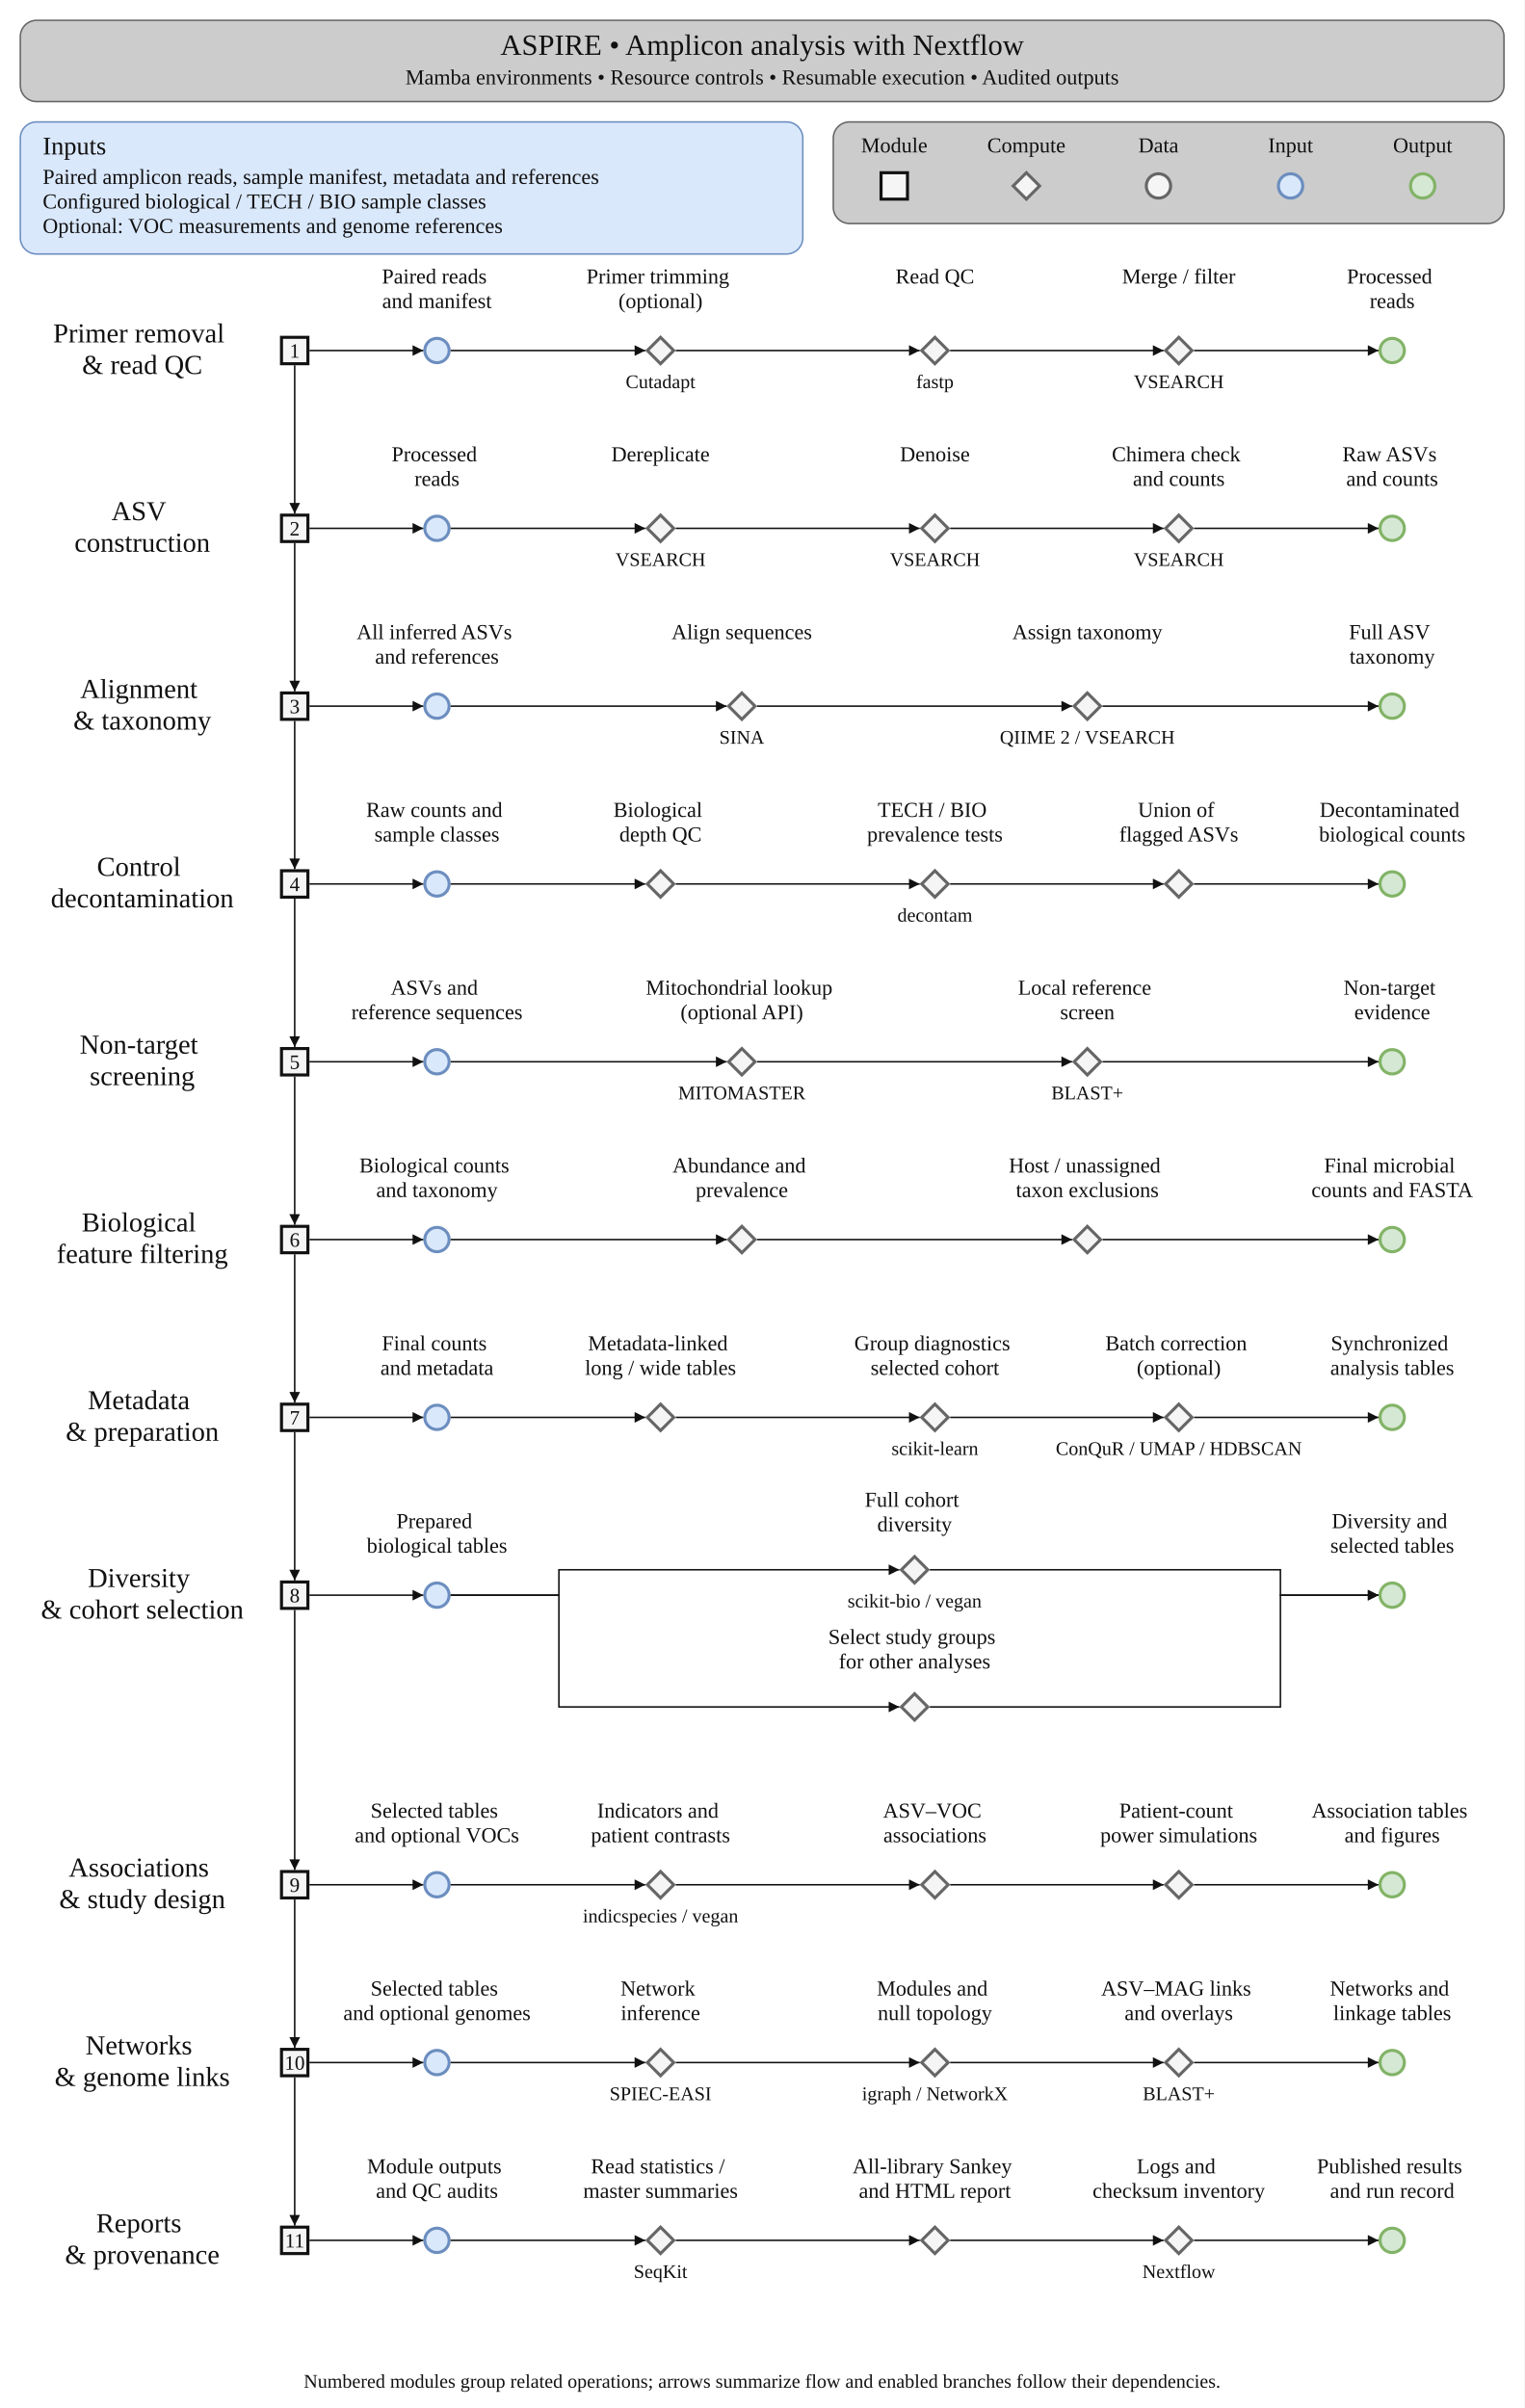
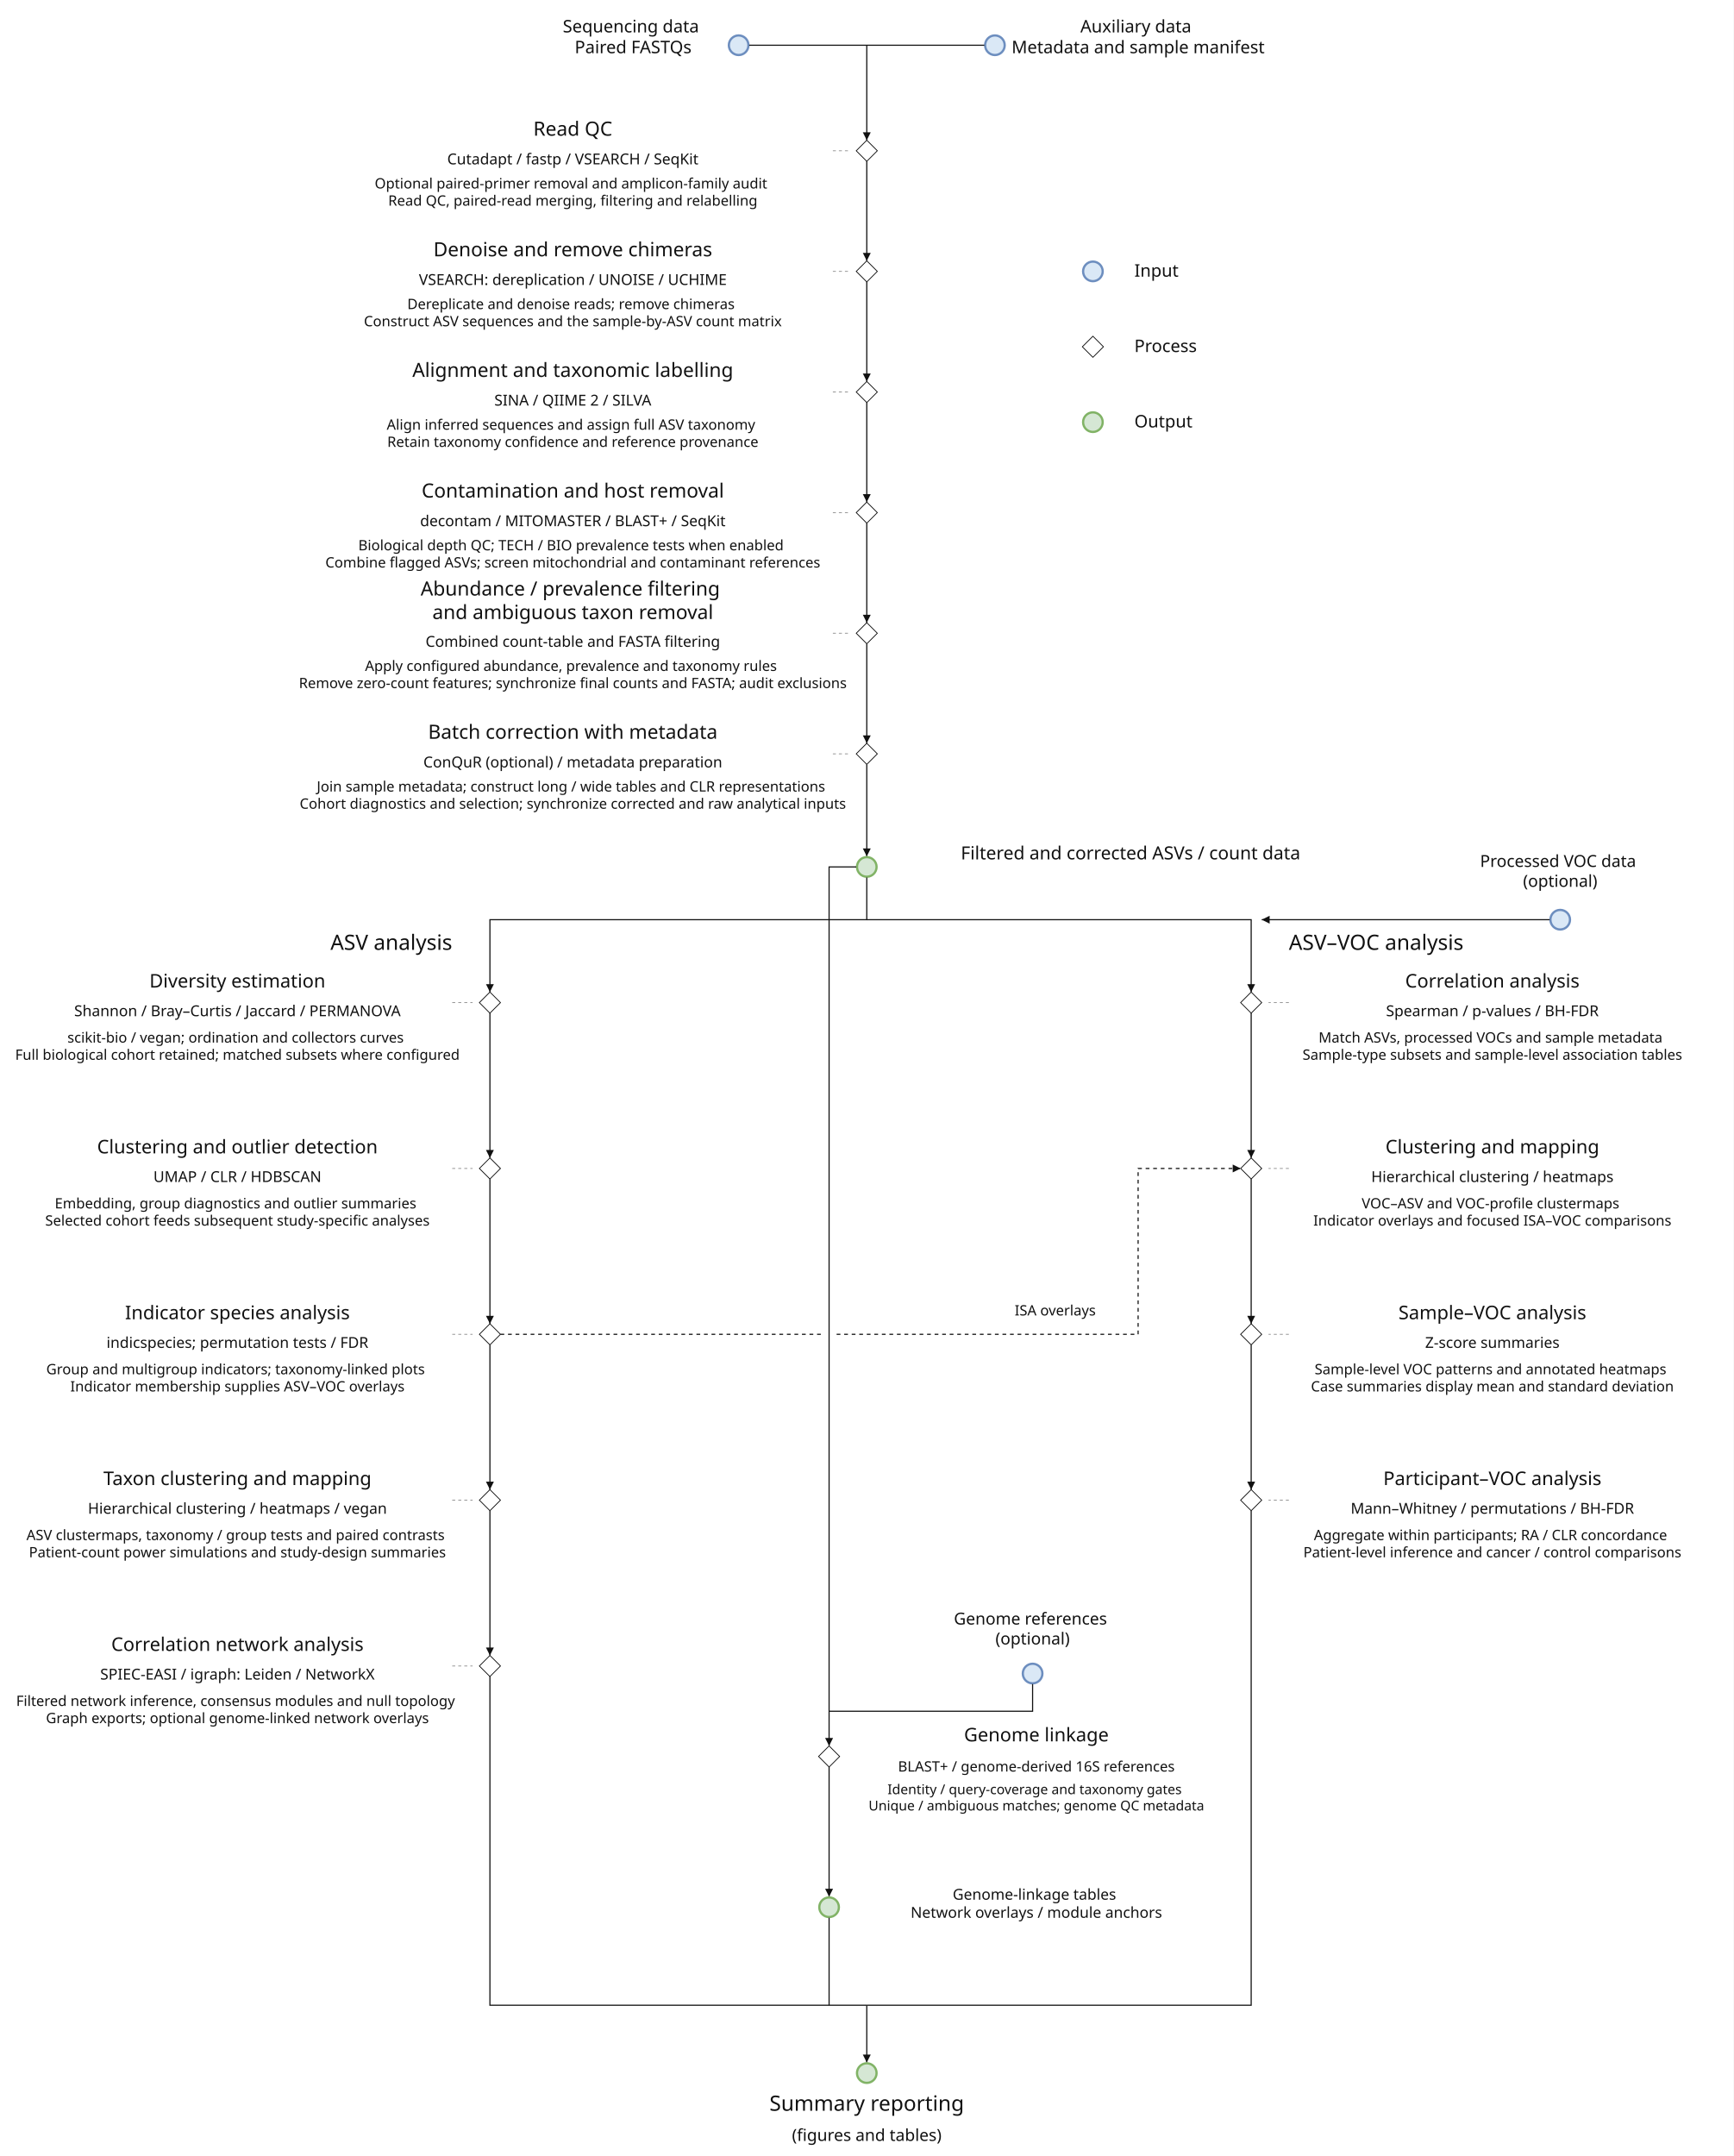
- <svg xmlns="http://www.w3.org/2000/svg" width="1500" height="2370" viewBox="0 0 1500 2370" role="img" aria-labelledby="title desc" data-workflow-style="mp-nodal-v1">
-   <rect width="1500" height="2370" fill="#FFFFFF" />
-   <style>text{font-family:"Times New Roman",Times,serif;fill:#111111}.wire{fill:none;stroke:#111111;stroke-width:1.5;marker-end:url(#arrow)}</style>
+ <svg xmlns="http://www.w3.org/2000/svg" width="2300" height="2860" viewBox="0 100 2300 2860" role="img" aria-labelledby="title desc" data-workflow-style="aspire-approved-branched">
+   <rect x="0" y="100" width="2300" height="2860" fill="#FFFFFF" />
+   <style>text{font-family:"Trebuchet MS",sans-serif;fill:#111111}.wire{fill:none;stroke:#111111;stroke-width:1.5;marker-end:url(#arrow)}.guide{fill:none;stroke:#888;stroke-width:1;stroke-dasharray:4 4}</style>
  <defs>
    <marker id="arrow" viewBox="0 0 10 10" refX="10" refY="5" markerWidth="7" markerHeight="7" orient="auto">
      <path d="M0 0 L10 5 L0 10z" fill="#111111" />
    </marker>
  </defs>
-   <rect x="20" y="20" width="1460" height="80" rx="16" fill="#CCCCCC" stroke="#666666" stroke-width="1.5" />
-   <text x="750" y="54" font-size="29" text-anchor="middle">
-     <tspan x="750" dy="0">ASPIRE • Amplicon analysis with Nextflow</tspan>
-   </text>
-   <text x="750" y="83" font-size="21" text-anchor="middle">
-     <tspan x="750" dy="0">Mamba environments • Resource controls • Resumable execution • Audited outputs</tspan>
-   </text>
-   <rect x="20" y="120" width="770" height="130" rx="16" fill="#DAE8FC" stroke="#6C8EBF" stroke-width="1.5" />
-   <text x="42" y="152" font-size="25" text-anchor="start">
-     <tspan x="42" dy="0">Inputs</tspan>
-   </text>
-   <text x="42" y="181" font-size="21" text-anchor="start">
-     <tspan x="42" dy="0">Paired amplicon reads, sample manifest, metadata and references</tspan>
-     <tspan x="42" dy="24.15">Configured biological / TECH / BIO sample classes</tspan>
-     <tspan x="42" dy="24.15">Optional: VOC measurements and genome references</tspan>
-   </text>
-   <rect x="820" y="120" width="660" height="100" rx="16" fill="#CCCCCC" stroke="#666666" stroke-width="1.5" />
-   <text x="880" y="150" font-size="21" text-anchor="middle">
-     <tspan x="880" dy="0">Module</tspan>
-   </text>
-   <rect x="867" y="170" width="26" height="26" fill="#F5F5F5" stroke="#111111" stroke-width="3" data-node="module" />
-   <text x="1010" y="150" font-size="21" text-anchor="middle">
-     <tspan x="1010" dy="0">Compute</tspan>
-   </text>
-   <path d="M1010 170 L1023 183 L1010 196 L997 183Z" fill="#F5F5F5" stroke="#666666" stroke-width="3" data-node="compute" />
-   <text x="1140" y="150" font-size="21" text-anchor="middle">
-     <tspan x="1140" dy="0">Data</tspan>
-   </text>
-   <circle cx="1140" cy="183" r="12" fill="#F5F5F5" stroke="#666666" stroke-width="3" data-node="data" />
-   <text x="1270" y="150" font-size="21" text-anchor="middle">
-     <tspan x="1270" dy="0">Input</tspan>
-   </text>
-   <circle cx="1270" cy="183" r="12" fill="#DAE8FC" stroke="#6C8EBF" stroke-width="3" data-node="input" />
-   <text x="1400" y="150" font-size="21" text-anchor="middle">
-     <tspan x="1400" dy="0">Output</tspan>
-   </text>
-   <circle cx="1400" cy="183" r="12" fill="#D5E8D4" stroke="#82B366" stroke-width="3" data-node="output" />
-   <text x="140" y="337" font-size="27" text-anchor="middle">
-     <tspan x="140" dy="0">Primer removal</tspan>
-     <tspan x="140" dy="31.05">&amp; read QC</tspan>
-   </text>
-   <rect x="277" y="332" width="26" height="26" fill="#F5F5F5" stroke="#111111" stroke-width="3" data-node="module" />
-   <text x="290" y="352" font-size="20" text-anchor="middle">
-     <tspan x="290" dy="0">1</tspan>
-   </text>
-   <circle cx="430" cy="345" r="12" fill="#DAE8FC" stroke="#6C8EBF" stroke-width="3" data-node="input" />
-   <text x="430" y="279" font-size="21" text-anchor="middle">
-     <tspan x="430" dy="0">Paired reads</tspan>
-     <tspan x="430" dy="24.15">and manifest</tspan>
-   </text>
-   <circle cx="1370" cy="345" r="12" fill="#D5E8D4" stroke="#82B366" stroke-width="3" data-node="output" />
-   <text x="1370" y="279" font-size="21" text-anchor="middle">
-     <tspan x="1370" dy="0">Processed</tspan>
-     <tspan x="1370" dy="24.15">reads</tspan>
-   </text>
-   <path d="M304.5 345 L416.5 345" class="wire" />
-   <path d="M650 332 L663 345 L650 358 L637 345Z" fill="#F5F5F5" stroke="#666666" stroke-width="3" data-node="compute" />
-   <text x="650" y="279" font-size="21" text-anchor="middle">
-     <tspan x="650" dy="0">Primer trimming</tspan>
-     <tspan x="650" dy="24.15">(optional)</tspan>
-   </text>
-   <text x="650" y="382" font-size="19" text-anchor="middle">
-     <tspan x="650" dy="0">Cutadapt</tspan>
-   </text>
-   <path d="M443.5 345 L635 345" class="wire" />
-   <path d="M920 332 L933 345 L920 358 L907 345Z" fill="#F5F5F5" stroke="#666666" stroke-width="3" data-node="compute" />
-   <text x="920" y="279" font-size="21" text-anchor="middle">
-     <tspan x="920" dy="0">Read QC</tspan>
-   </text>
-   <text x="920" y="382" font-size="19" text-anchor="middle">
-     <tspan x="920" dy="0">fastp</tspan>
-   </text>
-   <path d="M665 345 L905 345" class="wire" />
-   <path d="M1160 332 L1173 345 L1160 358 L1147 345Z" fill="#F5F5F5" stroke="#666666" stroke-width="3" data-node="compute" />
-   <text x="1160" y="279" font-size="21" text-anchor="middle">
-     <tspan x="1160" dy="0">Merge / filter</tspan>
-   </text>
-   <text x="1160" y="382" font-size="19" text-anchor="middle">
-     <tspan x="1160" dy="0">VSEARCH</tspan>
-   </text>
-   <path d="M935 345 L1145 345" class="wire" />
-   <path d="M1175 345 L1356.5 345" class="wire" />
-   <path d="M290 359.5 L290 505.5" class="wire" />
-   <text x="140" y="512" font-size="27" text-anchor="middle">
-     <tspan x="140" dy="0">ASV</tspan>
-     <tspan x="140" dy="31.05">construction</tspan>
-   </text>
-   <rect x="277" y="507" width="26" height="26" fill="#F5F5F5" stroke="#111111" stroke-width="3" data-node="module" />
-   <text x="290" y="527" font-size="20" text-anchor="middle">
-     <tspan x="290" dy="0">2</tspan>
-   </text>
-   <circle cx="430" cy="520" r="12" fill="#DAE8FC" stroke="#6C8EBF" stroke-width="3" data-node="input" />
-   <text x="430" y="454" font-size="21" text-anchor="middle">
-     <tspan x="430" dy="0">Processed</tspan>
-     <tspan x="430" dy="24.15">reads</tspan>
-   </text>
-   <circle cx="1370" cy="520" r="12" fill="#D5E8D4" stroke="#82B366" stroke-width="3" data-node="output" />
-   <text x="1370" y="454" font-size="21" text-anchor="middle">
-     <tspan x="1370" dy="0">Raw ASVs</tspan>
-     <tspan x="1370" dy="24.15">and counts</tspan>
-   </text>
-   <path d="M304.5 520 L416.5 520" class="wire" />
-   <path d="M650 507 L663 520 L650 533 L637 520Z" fill="#F5F5F5" stroke="#666666" stroke-width="3" data-node="compute" />
-   <text x="650" y="454" font-size="21" text-anchor="middle">
-     <tspan x="650" dy="0">Dereplicate</tspan>
-   </text>
-   <text x="650" y="557" font-size="19" text-anchor="middle">
-     <tspan x="650" dy="0">VSEARCH</tspan>
-   </text>
-   <path d="M443.5 520 L635 520" class="wire" />
-   <path d="M920 507 L933 520 L920 533 L907 520Z" fill="#F5F5F5" stroke="#666666" stroke-width="3" data-node="compute" />
-   <text x="920" y="454" font-size="21" text-anchor="middle">
-     <tspan x="920" dy="0">Denoise</tspan>
-   </text>
-   <text x="920" y="557" font-size="19" text-anchor="middle">
-     <tspan x="920" dy="0">VSEARCH</tspan>
-   </text>
-   <path d="M665 520 L905 520" class="wire" />
-   <path d="M1160 507 L1173 520 L1160 533 L1147 520Z" fill="#F5F5F5" stroke="#666666" stroke-width="3" data-node="compute" />
-   <text x="1160" y="454" font-size="21" text-anchor="middle">
-     <tspan x="1160" dy="0">Chimera check</tspan>
-     <tspan x="1160" dy="24.15">and counts</tspan>
-   </text>
-   <text x="1160" y="557" font-size="19" text-anchor="middle">
-     <tspan x="1160" dy="0">VSEARCH</tspan>
-   </text>
-   <path d="M935 520 L1145 520" class="wire" />
-   <path d="M1175 520 L1356.5 520" class="wire" />
-   <path d="M290 534.5 L290 680.5" class="wire" />
-   <text x="140" y="687" font-size="27" text-anchor="middle">
-     <tspan x="140" dy="0">Alignment</tspan>
-     <tspan x="140" dy="31.05">&amp; taxonomy</tspan>
-   </text>
-   <rect x="277" y="682" width="26" height="26" fill="#F5F5F5" stroke="#111111" stroke-width="3" data-node="module" />
-   <text x="290" y="702" font-size="20" text-anchor="middle">
-     <tspan x="290" dy="0">3</tspan>
-   </text>
-   <circle cx="430" cy="695" r="12" fill="#DAE8FC" stroke="#6C8EBF" stroke-width="3" data-node="input" />
-   <text x="430" y="629" font-size="21" text-anchor="middle">
-     <tspan x="430" dy="0">All inferred ASVs</tspan>
-     <tspan x="430" dy="24.15">and references</tspan>
-   </text>
-   <circle cx="1370" cy="695" r="12" fill="#D5E8D4" stroke="#82B366" stroke-width="3" data-node="output" />
-   <text x="1370" y="629" font-size="21" text-anchor="middle">
-     <tspan x="1370" dy="0">Full ASV</tspan>
-     <tspan x="1370" dy="24.15">taxonomy</tspan>
-   </text>
-   <path d="M304.5 695 L416.5 695" class="wire" />
-   <path d="M730 682 L743 695 L730 708 L717 695Z" fill="#F5F5F5" stroke="#666666" stroke-width="3" data-node="compute" />
-   <text x="730" y="629" font-size="21" text-anchor="middle">
-     <tspan x="730" dy="0">Align sequences</tspan>
-   </text>
-   <text x="730" y="732" font-size="19" text-anchor="middle">
-     <tspan x="730" dy="0">SINA</tspan>
-   </text>
-   <path d="M443.5 695 L715 695" class="wire" />
-   <path d="M1070 682 L1083 695 L1070 708 L1057 695Z" fill="#F5F5F5" stroke="#666666" stroke-width="3" data-node="compute" />
-   <text x="1070" y="629" font-size="21" text-anchor="middle">
-     <tspan x="1070" dy="0">Assign taxonomy</tspan>
-   </text>
-   <text x="1070" y="732" font-size="19" text-anchor="middle">
-     <tspan x="1070" dy="0">QIIME 2 / VSEARCH</tspan>
-   </text>
-   <path d="M745 695 L1055 695" class="wire" />
-   <path d="M1085 695 L1356.5 695" class="wire" />
-   <path d="M290 709.5 L290 855.5" class="wire" />
-   <text x="140" y="862" font-size="27" text-anchor="middle">
-     <tspan x="140" dy="0">Control</tspan>
-     <tspan x="140" dy="31.05">decontamination</tspan>
-   </text>
-   <rect x="277" y="857" width="26" height="26" fill="#F5F5F5" stroke="#111111" stroke-width="3" data-node="module" />
-   <text x="290" y="877" font-size="20" text-anchor="middle">
-     <tspan x="290" dy="0">4</tspan>
-   </text>
-   <circle cx="430" cy="870" r="12" fill="#DAE8FC" stroke="#6C8EBF" stroke-width="3" data-node="input" />
-   <text x="430" y="804" font-size="21" text-anchor="middle">
-     <tspan x="430" dy="0">Raw counts and</tspan>
-     <tspan x="430" dy="24.15">sample classes</tspan>
-   </text>
-   <circle cx="1370" cy="870" r="12" fill="#D5E8D4" stroke="#82B366" stroke-width="3" data-node="output" />
-   <text x="1370" y="804" font-size="21" text-anchor="middle">
-     <tspan x="1370" dy="0">Decontaminated</tspan>
-     <tspan x="1370" dy="24.15">biological counts</tspan>
-   </text>
-   <path d="M304.5 870 L416.5 870" class="wire" />
-   <path d="M650 857 L663 870 L650 883 L637 870Z" fill="#F5F5F5" stroke="#666666" stroke-width="3" data-node="compute" />
-   <text x="650" y="804" font-size="21" text-anchor="middle">
-     <tspan x="650" dy="0">Biological</tspan>
-     <tspan x="650" dy="24.15">depth QC</tspan>
-   </text>
-   <path d="M443.5 870 L635 870" class="wire" />
-   <path d="M920 857 L933 870 L920 883 L907 870Z" fill="#F5F5F5" stroke="#666666" stroke-width="3" data-node="compute" />
-   <text x="920" y="804" font-size="21" text-anchor="middle">
-     <tspan x="920" dy="0">TECH / BIO</tspan>
-     <tspan x="920" dy="24.15">prevalence tests</tspan>
-   </text>
-   <text x="920" y="907" font-size="19" text-anchor="middle">
-     <tspan x="920" dy="0">decontam</tspan>
-   </text>
-   <path d="M665 870 L905 870" class="wire" />
-   <path d="M1160 857 L1173 870 L1160 883 L1147 870Z" fill="#F5F5F5" stroke="#666666" stroke-width="3" data-node="compute" />
-   <text x="1160" y="804" font-size="21" text-anchor="middle">
-     <tspan x="1160" dy="0">Union of</tspan>
-     <tspan x="1160" dy="24.15">flagged ASVs</tspan>
-   </text>
-   <path d="M935 870 L1145 870" class="wire" />
-   <path d="M1175 870 L1356.5 870" class="wire" />
-   <path d="M290 884.5 L290 1030.5" class="wire" />
-   <text x="140" y="1037" font-size="27" text-anchor="middle">
-     <tspan x="140" dy="0">Non-target</tspan>
-     <tspan x="140" dy="31.05">screening</tspan>
-   </text>
-   <rect x="277" y="1032" width="26" height="26" fill="#F5F5F5" stroke="#111111" stroke-width="3" data-node="module" />
-   <text x="290" y="1052" font-size="20" text-anchor="middle">
-     <tspan x="290" dy="0">5</tspan>
-   </text>
-   <circle cx="430" cy="1045" r="12" fill="#DAE8FC" stroke="#6C8EBF" stroke-width="3" data-node="input" />
-   <text x="430" y="979" font-size="21" text-anchor="middle">
-     <tspan x="430" dy="0">ASVs and</tspan>
-     <tspan x="430" dy="24.15">reference sequences</tspan>
-   </text>
-   <circle cx="1370" cy="1045" r="12" fill="#D5E8D4" stroke="#82B366" stroke-width="3" data-node="output" />
-   <text x="1370" y="979" font-size="21" text-anchor="middle">
-     <tspan x="1370" dy="0">Non-target</tspan>
-     <tspan x="1370" dy="24.15">evidence</tspan>
-   </text>
-   <path d="M304.5 1045 L416.5 1045" class="wire" />
-   <path d="M730 1032 L743 1045 L730 1058 L717 1045Z" fill="#F5F5F5" stroke="#666666" stroke-width="3" data-node="compute" />
-   <text x="730" y="979" font-size="21" text-anchor="middle">
-     <tspan x="730" dy="0">Mitochondrial lookup</tspan>
-     <tspan x="730" dy="24.15">(optional API)</tspan>
-   </text>
-   <text x="730" y="1082" font-size="19" text-anchor="middle">
-     <tspan x="730" dy="0">MITOMASTER</tspan>
-   </text>
-   <path d="M443.5 1045 L715 1045" class="wire" />
-   <path d="M1070 1032 L1083 1045 L1070 1058 L1057 1045Z" fill="#F5F5F5" stroke="#666666" stroke-width="3" data-node="compute" />
-   <text x="1070" y="979" font-size="21" text-anchor="middle">
-     <tspan x="1070" dy="0">Local reference</tspan>
-     <tspan x="1070" dy="24.15">screen</tspan>
-   </text>
-   <text x="1070" y="1082" font-size="19" text-anchor="middle">
-     <tspan x="1070" dy="0">BLAST+</tspan>
-   </text>
-   <path d="M745 1045 L1055 1045" class="wire" />
-   <path d="M1085 1045 L1356.5 1045" class="wire" />
-   <path d="M290 1059.5 L290 1205.5" class="wire" />
-   <text x="140" y="1212" font-size="27" text-anchor="middle">
-     <tspan x="140" dy="0">Biological</tspan>
-     <tspan x="140" dy="31.05">feature filtering</tspan>
-   </text>
-   <rect x="277" y="1207" width="26" height="26" fill="#F5F5F5" stroke="#111111" stroke-width="3" data-node="module" />
-   <text x="290" y="1227" font-size="20" text-anchor="middle">
-     <tspan x="290" dy="0">6</tspan>
-   </text>
-   <circle cx="430" cy="1220" r="12" fill="#DAE8FC" stroke="#6C8EBF" stroke-width="3" data-node="input" />
-   <text x="430" y="1154" font-size="21" text-anchor="middle">
-     <tspan x="430" dy="0">Biological counts</tspan>
-     <tspan x="430" dy="24.15">and taxonomy</tspan>
-   </text>
-   <circle cx="1370" cy="1220" r="12" fill="#D5E8D4" stroke="#82B366" stroke-width="3" data-node="output" />
-   <text x="1370" y="1154" font-size="21" text-anchor="middle">
-     <tspan x="1370" dy="0">Final microbial</tspan>
-     <tspan x="1370" dy="24.15">counts and FASTA</tspan>
-   </text>
-   <path d="M304.5 1220 L416.5 1220" class="wire" />
-   <path d="M730 1207 L743 1220 L730 1233 L717 1220Z" fill="#F5F5F5" stroke="#666666" stroke-width="3" data-node="compute" />
-   <text x="730" y="1154" font-size="21" text-anchor="middle">
-     <tspan x="730" dy="0">Abundance and</tspan>
-     <tspan x="730" dy="24.15">prevalence</tspan>
-   </text>
-   <path d="M443.5 1220 L715 1220" class="wire" />
-   <path d="M1070 1207 L1083 1220 L1070 1233 L1057 1220Z" fill="#F5F5F5" stroke="#666666" stroke-width="3" data-node="compute" />
-   <text x="1070" y="1154" font-size="21" text-anchor="middle">
-     <tspan x="1070" dy="0">Host / unassigned</tspan>
-     <tspan x="1070" dy="24.15">taxon exclusions</tspan>
-   </text>
-   <path d="M745 1220 L1055 1220" class="wire" />
-   <path d="M1085 1220 L1356.5 1220" class="wire" />
-   <path d="M290 1234.5 L290 1380.5" class="wire" />
-   <text x="140" y="1387" font-size="27" text-anchor="middle">
-     <tspan x="140" dy="0">Metadata</tspan>
-     <tspan x="140" dy="31.05">&amp; preparation</tspan>
-   </text>
-   <rect x="277" y="1382" width="26" height="26" fill="#F5F5F5" stroke="#111111" stroke-width="3" data-node="module" />
-   <text x="290" y="1402" font-size="20" text-anchor="middle">
-     <tspan x="290" dy="0">7</tspan>
-   </text>
-   <circle cx="430" cy="1395" r="12" fill="#DAE8FC" stroke="#6C8EBF" stroke-width="3" data-node="input" />
-   <text x="430" y="1329" font-size="21" text-anchor="middle">
-     <tspan x="430" dy="0">Final counts</tspan>
-     <tspan x="430" dy="24.15">and metadata</tspan>
-   </text>
-   <circle cx="1370" cy="1395" r="12" fill="#D5E8D4" stroke="#82B366" stroke-width="3" data-node="output" />
-   <text x="1370" y="1329" font-size="21" text-anchor="middle">
-     <tspan x="1370" dy="0">Synchronized</tspan>
-     <tspan x="1370" dy="24.15">analysis tables</tspan>
-   </text>
-   <path d="M304.5 1395 L416.5 1395" class="wire" />
-   <path d="M650 1382 L663 1395 L650 1408 L637 1395Z" fill="#F5F5F5" stroke="#666666" stroke-width="3" data-node="compute" />
-   <text x="650" y="1329" font-size="21" text-anchor="middle">
-     <tspan x="650" dy="0">Metadata-linked</tspan>
-     <tspan x="650" dy="24.15">long / wide tables</tspan>
-   </text>
-   <path d="M443.5 1395 L635 1395" class="wire" />
-   <path d="M920 1382 L933 1395 L920 1408 L907 1395Z" fill="#F5F5F5" stroke="#666666" stroke-width="3" data-node="compute" />
-   <text x="920" y="1329" font-size="21" text-anchor="middle">
-     <tspan x="920" dy="0">Group diagnostics</tspan>
-     <tspan x="920" dy="24.15">selected cohort</tspan>
-   </text>
-   <text x="920" y="1432" font-size="19" text-anchor="middle">
-     <tspan x="920" dy="0">scikit-learn</tspan>
-   </text>
-   <path d="M665 1395 L905 1395" class="wire" />
-   <path d="M1160 1382 L1173 1395 L1160 1408 L1147 1395Z" fill="#F5F5F5" stroke="#666666" stroke-width="3" data-node="compute" />
-   <text x="1160" y="1329" font-size="21" text-anchor="middle">
-     <tspan x="1160" dy="0">Batch correction</tspan>
-     <tspan x="1160" dy="24.15">(optional)</tspan>
-   </text>
-   <text x="1160" y="1432" font-size="19" text-anchor="middle">
-     <tspan x="1160" dy="0">ConQuR / UMAP / HDBSCAN</tspan>
-   </text>
-   <path d="M935 1395 L1145 1395" class="wire" />
-   <path d="M1175 1395 L1356.5 1395" class="wire" />
-   <path d="M290 1409.5 L290 1555.5" class="wire" />
-   <text x="140" y="1562" font-size="27" text-anchor="middle">
-     <tspan x="140" dy="0">Diversity</tspan>
-     <tspan x="140" dy="31.05">&amp; cohort selection</tspan>
-   </text>
-   <rect x="277" y="1557" width="26" height="26" fill="#F5F5F5" stroke="#111111" stroke-width="3" data-node="module" />
-   <text x="290" y="1577" font-size="20" text-anchor="middle">
-     <tspan x="290" dy="0">8</tspan>
-   </text>
-   <circle cx="430" cy="1570" r="12" fill="#DAE8FC" stroke="#6C8EBF" stroke-width="3" data-node="input" />
-   <text x="430" y="1504" font-size="21" text-anchor="middle">
-     <tspan x="430" dy="0">Prepared</tspan>
-     <tspan x="430" dy="24.15">biological tables</tspan>
-   </text>
-   <circle cx="1370" cy="1570" r="12" fill="#D5E8D4" stroke="#82B366" stroke-width="3" data-node="output" />
-   <text x="1370" y="1504" font-size="21" text-anchor="middle">
-     <tspan x="1370" dy="0">Diversity and</tspan>
-     <tspan x="1370" dy="24.15">selected tables</tspan>
-   </text>
-   <path d="M304.5 1570 L416.5 1570" class="wire" />
-   <path d="M900 1532 L913 1545 L900 1558 L887 1545Z" fill="#F5F5F5" stroke="#666666" stroke-width="3" data-node="compute" />
-   <text x="900" y="1483" font-size="21" text-anchor="middle">
-     <tspan x="900" dy="0">Full cohort</tspan>
-     <tspan x="900" dy="24.15">diversity</tspan>
-   </text>
-   <text x="900" y="1582" font-size="19" text-anchor="middle">
-     <tspan x="900" dy="0">scikit-bio / vegan</tspan>
-   </text>
-   <path d="M443.5 1570 H550 V1545 H885" class="wire" />
-   <path d="M915 1545 H1260 V1570 H1356.5" class="wire" />
-   <path d="M900 1667 L913 1680 L900 1693 L887 1680Z" fill="#F5F5F5" stroke="#666666" stroke-width="3" data-node="compute" />
-   <text x="900" y="1618" font-size="21" text-anchor="middle">
-     <tspan x="900" dy="0">Select study groups</tspan>
-     <tspan x="900" dy="24.15">for other analyses</tspan>
-   </text>
-   <path d="M443.5 1570 H550 V1680 H885" class="wire" />
-   <path d="M915 1680 H1260 V1570 H1356.5" class="wire" />
-   <path d="M290 1584.5 L290 1840.5" class="wire" />
-   <text x="140" y="1847" font-size="27" text-anchor="middle">
-     <tspan x="140" dy="0">Associations</tspan>
-     <tspan x="140" dy="31.05">&amp; study design</tspan>
-   </text>
-   <rect x="277" y="1842" width="26" height="26" fill="#F5F5F5" stroke="#111111" stroke-width="3" data-node="module" />
-   <text x="290" y="1862" font-size="20" text-anchor="middle">
-     <tspan x="290" dy="0">9</tspan>
-   </text>
-   <circle cx="430" cy="1855" r="12" fill="#DAE8FC" stroke="#6C8EBF" stroke-width="3" data-node="input" />
-   <text x="430" y="1789" font-size="21" text-anchor="middle">
-     <tspan x="430" dy="0">Selected tables</tspan>
-     <tspan x="430" dy="24.15">and optional VOCs</tspan>
-   </text>
-   <circle cx="1370" cy="1855" r="12" fill="#D5E8D4" stroke="#82B366" stroke-width="3" data-node="output" />
-   <text x="1370" y="1789" font-size="21" text-anchor="middle">
-     <tspan x="1370" dy="0">Association tables</tspan>
-     <tspan x="1370" dy="24.15">and figures</tspan>
-   </text>
-   <path d="M304.5 1855 L416.5 1855" class="wire" />
-   <path d="M650 1842 L663 1855 L650 1868 L637 1855Z" fill="#F5F5F5" stroke="#666666" stroke-width="3" data-node="compute" />
-   <text x="650" y="1789" font-size="21" text-anchor="middle">
-     <tspan x="650" dy="0">Indicators and</tspan>
-     <tspan x="650" dy="24.15">patient contrasts</tspan>
-   </text>
-   <text x="650" y="1892" font-size="19" text-anchor="middle">
-     <tspan x="650" dy="0">indicspecies / vegan</tspan>
-   </text>
-   <path d="M443.5 1855 L635 1855" class="wire" />
-   <path d="M920 1842 L933 1855 L920 1868 L907 1855Z" fill="#F5F5F5" stroke="#666666" stroke-width="3" data-node="compute" />
-   <text x="920" y="1789" font-size="21" text-anchor="middle">
-     <tspan x="920" dy="0">ASV–VOC</tspan>
-     <tspan x="920" dy="24.15">associations</tspan>
-   </text>
-   <path d="M665 1855 L905 1855" class="wire" />
-   <path d="M1160 1842 L1173 1855 L1160 1868 L1147 1855Z" fill="#F5F5F5" stroke="#666666" stroke-width="3" data-node="compute" />
-   <text x="1160" y="1789" font-size="21" text-anchor="middle">
-     <tspan x="1160" dy="0">Patient-count</tspan>
-     <tspan x="1160" dy="24.15">power simulations</tspan>
-   </text>
-   <path d="M935 1855 L1145 1855" class="wire" />
-   <path d="M1175 1855 L1356.5 1855" class="wire" />
-   <path d="M290 1869.5 L290 2015.5" class="wire" />
-   <text x="140" y="2022" font-size="27" text-anchor="middle">
-     <tspan x="140" dy="0">Networks</tspan>
-     <tspan x="140" dy="31.05">&amp; genome links</tspan>
-   </text>
-   <rect x="277" y="2017" width="26" height="26" fill="#F5F5F5" stroke="#111111" stroke-width="3" data-node="module" />
-   <text x="290" y="2037" font-size="20" text-anchor="middle">
-     <tspan x="290" dy="0">10</tspan>
-   </text>
-   <circle cx="430" cy="2030" r="12" fill="#DAE8FC" stroke="#6C8EBF" stroke-width="3" data-node="input" />
-   <text x="430" y="1964" font-size="21" text-anchor="middle">
-     <tspan x="430" dy="0">Selected tables</tspan>
-     <tspan x="430" dy="24.15">and optional genomes</tspan>
-   </text>
-   <circle cx="1370" cy="2030" r="12" fill="#D5E8D4" stroke="#82B366" stroke-width="3" data-node="output" />
-   <text x="1370" y="1964" font-size="21" text-anchor="middle">
-     <tspan x="1370" dy="0">Networks and</tspan>
-     <tspan x="1370" dy="24.15">linkage tables</tspan>
-   </text>
-   <path d="M304.5 2030 L416.5 2030" class="wire" />
-   <path d="M650 2017 L663 2030 L650 2043 L637 2030Z" fill="#F5F5F5" stroke="#666666" stroke-width="3" data-node="compute" />
-   <text x="650" y="1964" font-size="21" text-anchor="middle">
-     <tspan x="650" dy="0">Network</tspan>
-     <tspan x="650" dy="24.15">inference</tspan>
-   </text>
-   <text x="650" y="2067" font-size="19" text-anchor="middle">
-     <tspan x="650" dy="0">SPIEC-EASI</tspan>
-   </text>
-   <path d="M443.5 2030 L635 2030" class="wire" />
-   <path d="M920 2017 L933 2030 L920 2043 L907 2030Z" fill="#F5F5F5" stroke="#666666" stroke-width="3" data-node="compute" />
-   <text x="920" y="1964" font-size="21" text-anchor="middle">
-     <tspan x="920" dy="0">Modules and</tspan>
-     <tspan x="920" dy="24.15">null topology</tspan>
-   </text>
-   <text x="920" y="2067" font-size="19" text-anchor="middle">
-     <tspan x="920" dy="0">igraph / NetworkX</tspan>
-   </text>
-   <path d="M665 2030 L905 2030" class="wire" />
-   <path d="M1160 2017 L1173 2030 L1160 2043 L1147 2030Z" fill="#F5F5F5" stroke="#666666" stroke-width="3" data-node="compute" />
-   <text x="1160" y="1964" font-size="21" text-anchor="middle">
-     <tspan x="1160" dy="0">ASV–MAG links</tspan>
-     <tspan x="1160" dy="24.15">and overlays</tspan>
-   </text>
-   <text x="1160" y="2067" font-size="19" text-anchor="middle">
-     <tspan x="1160" dy="0">BLAST+</tspan>
-   </text>
-   <path d="M935 2030 L1145 2030" class="wire" />
-   <path d="M1175 2030 L1356.5 2030" class="wire" />
-   <path d="M290 2044.5 L290 2190.5" class="wire" />
-   <text x="140" y="2197" font-size="27" text-anchor="middle">
-     <tspan x="140" dy="0">Reports</tspan>
-     <tspan x="140" dy="31.05">&amp; provenance</tspan>
-   </text>
-   <rect x="277" y="2192" width="26" height="26" fill="#F5F5F5" stroke="#111111" stroke-width="3" data-node="module" />
-   <text x="290" y="2212" font-size="20" text-anchor="middle">
-     <tspan x="290" dy="0">11</tspan>
-   </text>
-   <circle cx="430" cy="2205" r="12" fill="#DAE8FC" stroke="#6C8EBF" stroke-width="3" data-node="input" />
-   <text x="430" y="2139" font-size="21" text-anchor="middle">
-     <tspan x="430" dy="0">Module outputs</tspan>
-     <tspan x="430" dy="24.15">and QC audits</tspan>
-   </text>
-   <circle cx="1370" cy="2205" r="12" fill="#D5E8D4" stroke="#82B366" stroke-width="3" data-node="output" />
-   <text x="1370" y="2139" font-size="21" text-anchor="middle">
-     <tspan x="1370" dy="0">Published results</tspan>
-     <tspan x="1370" dy="24.15">and run record</tspan>
-   </text>
-   <path d="M304.5 2205 L416.5 2205" class="wire" />
-   <path d="M650 2192 L663 2205 L650 2218 L637 2205Z" fill="#F5F5F5" stroke="#666666" stroke-width="3" data-node="compute" />
-   <text x="650" y="2139" font-size="21" text-anchor="middle">
-     <tspan x="650" dy="0">Read statistics /</tspan>
-     <tspan x="650" dy="24.15">master summaries</tspan>
-   </text>
-   <text x="650" y="2242" font-size="19" text-anchor="middle">
-     <tspan x="650" dy="0">SeqKit</tspan>
-   </text>
-   <path d="M443.5 2205 L635 2205" class="wire" />
-   <path d="M920 2192 L933 2205 L920 2218 L907 2205Z" fill="#F5F5F5" stroke="#666666" stroke-width="3" data-node="compute" />
-   <text x="920" y="2139" font-size="21" text-anchor="middle">
-     <tspan x="920" dy="0">All-library Sankey</tspan>
-     <tspan x="920" dy="24.15">and HTML report</tspan>
-   </text>
-   <path d="M665 2205 L905 2205" class="wire" />
-   <path d="M1160 2192 L1173 2205 L1160 2218 L1147 2205Z" fill="#F5F5F5" stroke="#666666" stroke-width="3" data-node="compute" />
-   <text x="1160" y="2139" font-size="21" text-anchor="middle">
-     <tspan x="1160" dy="0">Logs and</tspan>
-     <tspan x="1160" dy="24.15">checksum inventory</tspan>
-   </text>
-   <text x="1160" y="2242" font-size="19" text-anchor="middle">
-     <tspan x="1160" dy="0">Nextflow</tspan>
-   </text>
-   <path d="M935 2205 L1145 2205" class="wire" />
-   <path d="M1175 2205 L1356.5 2205" class="wire" />
-   <text x="750" y="2350" font-size="19" text-anchor="middle">
-     <tspan x="750" dy="0">Numbered modules group related operations; arrows summarize flow and enabled branches follow their dependencies.</tspan>
+   <circle cx="980" cy="160" r="13" fill="#DAE8F6" stroke="#6D8EBF" stroke-width="3" />
+   <text x="840" y="143" font-size="23" text-anchor="middle">
+     <tspan x="840" dy="0">Sequencing data</tspan>
+     <tspan x="840" dy="27.6">Paired FASTQs</tspan>
+   </text>
+   <circle cx="1320" cy="160" r="13" fill="#DAE8F6" stroke="#6D8EBF" stroke-width="3" />
+   <text x="1510" y="143" font-size="23" text-anchor="middle">
+     <tspan x="1510" dy="0">Auxiliary data</tspan>
+     <tspan x="1510" dy="27.6">Metadata and sample manifest</tspan>
+   </text>
+   <path d="M994 160 H1306" fill="none" stroke="#111111" stroke-width="1.5" />
+   <path d="M1150 160 V286" class="wire" />
+   <circle cx="1450" cy="460" r="13" fill="#DAE8F6" stroke="#6D8EBF" stroke-width="3" />
+   <text x="1505" y="467" font-size="23" text-anchor="start">
+     <tspan x="1505" dy="0">Input</tspan>
+   </text>
+   <path d="M1450 546 L1464 560 L1450 574 L1436 560Z" fill="#FFFFFF" stroke="#010101" stroke-width="1" />
+   <text x="1505" y="567" font-size="23" text-anchor="start">
+     <tspan x="1505" dy="0">Process</tspan>
+   </text>
+   <circle cx="1450" cy="660" r="13" fill="#D5E7D4" stroke="#81B366" stroke-width="3" />
+   <text x="1505" y="667" font-size="23" text-anchor="start">
+     <tspan x="1505" dy="0">Output</tspan>
+   </text>
+   <path d="M1150 286 L1164 300 L1150 314 L1136 300Z" fill="#FFFFFF" stroke="#010101" stroke-width="1" />
+   <text x="760" y="280" font-size="26" text-anchor="middle">
+     <tspan x="760" dy="0">Read QC</tspan>
+   </text>
+   <text x="760" y="318" font-size="20" text-anchor="middle">
+     <tspan x="760" dy="0">Cutadapt / fastp / VSEARCH / SeqKit</tspan>
+   </text>
+   <text x="760" y="350" font-size="19" text-anchor="middle">
+     <tspan x="760" dy="0">Optional paired-primer removal and amplicon-family audit</tspan>
+     <tspan x="760" dy="22.8">Read QC, paired-read merging, filtering and relabelling</tspan>
+   </text>
+   <path d="M1105 300 H1127" class="guide" />
+   <path d="M1150 314 V446" class="wire" />
+   <path d="M1150 446 L1164 460 L1150 474 L1136 460Z" fill="#FFFFFF" stroke="#010101" stroke-width="1" />
+   <text x="760" y="440" font-size="26" text-anchor="middle">
+     <tspan x="760" dy="0">Denoise and remove chimeras</tspan>
+   </text>
+   <text x="760" y="478" font-size="20" text-anchor="middle">
+     <tspan x="760" dy="0">VSEARCH: dereplication / UNOISE / UCHIME</tspan>
+   </text>
+   <text x="760" y="510" font-size="19" text-anchor="middle">
+     <tspan x="760" dy="0">Dereplicate and denoise reads; remove chimeras</tspan>
+     <tspan x="760" dy="22.8">Construct ASV sequences and the sample-by-ASV count matrix</tspan>
+   </text>
+   <path d="M1105 460 H1127" class="guide" />
+   <path d="M1150 474 V606" class="wire" />
+   <path d="M1150 606 L1164 620 L1150 634 L1136 620Z" fill="#FFFFFF" stroke="#010101" stroke-width="1" />
+   <text x="760" y="600" font-size="26" text-anchor="middle">
+     <tspan x="760" dy="0">Alignment and taxonomic labelling</tspan>
+   </text>
+   <text x="760" y="638" font-size="20" text-anchor="middle">
+     <tspan x="760" dy="0">SINA / QIIME 2 / SILVA</tspan>
+   </text>
+   <text x="760" y="670" font-size="19" text-anchor="middle">
+     <tspan x="760" dy="0">Align inferred sequences and assign full ASV taxonomy</tspan>
+     <tspan x="760" dy="22.8">Retain taxonomy confidence and reference provenance</tspan>
+   </text>
+   <path d="M1105 620 H1127" class="guide" />
+   <path d="M1150 634 V766" class="wire" />
+   <path d="M1150 766 L1164 780 L1150 794 L1136 780Z" fill="#FFFFFF" stroke="#010101" stroke-width="1" />
+   <text x="760" y="760" font-size="26" text-anchor="middle">
+     <tspan x="760" dy="0">Contamination and host removal</tspan>
+   </text>
+   <text x="760" y="798" font-size="20" text-anchor="middle">
+     <tspan x="760" dy="0">decontam / MITOMASTER / BLAST+ / SeqKit</tspan>
+   </text>
+   <text x="760" y="830" font-size="19" text-anchor="middle">
+     <tspan x="760" dy="0">Biological depth QC; TECH / BIO prevalence tests when enabled</tspan>
+     <tspan x="760" dy="22.8">Combine flagged ASVs; screen mitochondrial and contaminant references</tspan>
+   </text>
+   <path d="M1105 780 H1127" class="guide" />
+   <path d="M1150 794 V926" class="wire" />
+   <path d="M1150 926 L1164 940 L1150 954 L1136 940Z" fill="#FFFFFF" stroke="#010101" stroke-width="1" />
+   <text x="760" y="890" font-size="26" text-anchor="middle">
+     <tspan x="760" dy="0">Abundance / prevalence filtering</tspan>
+     <tspan x="760" dy="31.2">and ambiguous taxon removal</tspan>
+   </text>
+   <text x="760" y="958" font-size="20" text-anchor="middle">
+     <tspan x="760" dy="0">Combined count-table and FASTA filtering</tspan>
+   </text>
+   <text x="760" y="990" font-size="19" text-anchor="middle">
+     <tspan x="760" dy="0">Apply configured abundance, prevalence and taxonomy rules</tspan>
+     <tspan x="760" dy="22.8">Remove zero-count features; synchronize final counts and FASTA; audit exclusions</tspan>
+   </text>
+   <path d="M1105 940 H1127" class="guide" />
+   <path d="M1150 954 V1086" class="wire" />
+   <path d="M1150 1086 L1164 1100 L1150 1114 L1136 1100Z" fill="#FFFFFF" stroke="#010101" stroke-width="1" />
+   <text x="760" y="1080" font-size="26" text-anchor="middle">
+     <tspan x="760" dy="0">Batch correction with metadata</tspan>
+   </text>
+   <text x="760" y="1118" font-size="20" text-anchor="middle">
+     <tspan x="760" dy="0">ConQuR (optional) / metadata preparation</tspan>
+   </text>
+   <text x="760" y="1150" font-size="19" text-anchor="middle">
+     <tspan x="760" dy="0">Join sample metadata; construct long / wide tables and CLR representations</tspan>
+     <tspan x="760" dy="22.8">Cohort diagnostics and selection; synchronize corrected and raw analytical inputs</tspan>
+   </text>
+   <path d="M1105 1100 H1127" class="guide" />
+   <path d="M1150 1114 V1236" class="wire" />
+   <circle cx="1150" cy="1250" r="13" fill="#D5E7D4" stroke="#81B366" stroke-width="3" />
+   <text x="1500" y="1240" font-size="24" text-anchor="middle">
+     <tspan x="1500" dy="0">Filtered and corrected ASVs / count data</tspan>
+   </text>
+   <path d="M1136 1250 H1100 V2416" class="wire" />
+   <path d="M1150 1264 V1320 H650 V1416" class="wire" />
+   <path d="M1150 1320 H1660 V1416" class="wire" />
+   <text x="600" y="1360" font-size="28" text-anchor="end">
+     <tspan x="600" dy="0">ASV analysis</tspan>
+   </text>
+   <text x="1710" y="1360" font-size="28" text-anchor="start">
+     <tspan x="1710" dy="0">ASV–VOC analysis</tspan>
+   </text>
+   <circle cx="2070" cy="1320" r="13" fill="#DAE8F6" stroke="#6D8EBF" stroke-width="3" />
+   <text x="2070" y="1250" font-size="22" text-anchor="middle">
+     <tspan x="2070" dy="0">Processed VOC data</tspan>
+     <tspan x="2070" dy="26.4">(optional)</tspan>
+   </text>
+   <path d="M2056 1320 H1674" class="wire" />
+   <path d="M650 1416 L664 1430 L650 1444 L636 1430Z" fill="#FFFFFF" stroke="#010101" stroke-width="1" />
+   <text x="315" y="1410" font-size="25" text-anchor="middle">
+     <tspan x="315" dy="0">Diversity estimation</tspan>
+   </text>
+   <text x="315" y="1448" font-size="20" text-anchor="middle">
+     <tspan x="315" dy="0">Shannon / Bray–Curtis / Jaccard / PERMANOVA</tspan>
+   </text>
+   <text x="315" y="1483" font-size="19" text-anchor="middle">
+     <tspan x="315" dy="0">scikit-bio / vegan; ordination and collectors curves</tspan>
+     <tspan x="315" dy="22.8">Full biological cohort retained; matched subsets where configured</tspan>
+   </text>
+   <path d="M600 1430 H627" class="guide" />
+   <path d="M650 1444 V1636" class="wire" />
+   <path d="M650 1636 L664 1650 L650 1664 L636 1650Z" fill="#FFFFFF" stroke="#010101" stroke-width="1" />
+   <text x="315" y="1630" font-size="25" text-anchor="middle">
+     <tspan x="315" dy="0">Clustering and outlier detection</tspan>
+   </text>
+   <text x="315" y="1668" font-size="20" text-anchor="middle">
+     <tspan x="315" dy="0">UMAP / CLR / HDBSCAN</tspan>
+   </text>
+   <text x="315" y="1703" font-size="19" text-anchor="middle">
+     <tspan x="315" dy="0">Embedding, group diagnostics and outlier summaries</tspan>
+     <tspan x="315" dy="22.8">Selected cohort feeds subsequent study-specific analyses</tspan>
+   </text>
+   <path d="M600 1650 H627" class="guide" />
+   <path d="M650 1664 V1856" class="wire" />
+   <path d="M650 1856 L664 1870 L650 1884 L636 1870Z" fill="#FFFFFF" stroke="#010101" stroke-width="1" />
+   <text x="315" y="1850" font-size="25" text-anchor="middle">
+     <tspan x="315" dy="0">Indicator species analysis</tspan>
+   </text>
+   <text x="315" y="1888" font-size="20" text-anchor="middle">
+     <tspan x="315" dy="0">indicspecies; permutation tests / FDR</tspan>
+   </text>
+   <text x="315" y="1923" font-size="19" text-anchor="middle">
+     <tspan x="315" dy="0">Group and multigroup indicators; taxonomy-linked plots</tspan>
+     <tspan x="315" dy="22.8">Indicator membership supplies ASV–VOC overlays</tspan>
+   </text>
+   <path d="M600 1870 H627" class="guide" />
+   <path d="M650 1884 V2076" class="wire" />
+   <path d="M650 2076 L664 2090 L650 2104 L636 2090Z" fill="#FFFFFF" stroke="#010101" stroke-width="1" />
+   <text x="315" y="2070" font-size="25" text-anchor="middle">
+     <tspan x="315" dy="0">Taxon clustering and mapping</tspan>
+   </text>
+   <text x="315" y="2108" font-size="20" text-anchor="middle">
+     <tspan x="315" dy="0">Hierarchical clustering / heatmaps / vegan</tspan>
+   </text>
+   <text x="315" y="2143" font-size="19" text-anchor="middle">
+     <tspan x="315" dy="0">ASV clustermaps, taxonomy / group tests and paired contrasts</tspan>
+     <tspan x="315" dy="22.8">Patient-count power simulations and study-design summaries</tspan>
+   </text>
+   <path d="M600 2090 H627" class="guide" />
+   <path d="M650 2104 V2296" class="wire" />
+   <path d="M650 2296 L664 2310 L650 2324 L636 2310Z" fill="#FFFFFF" stroke="#010101" stroke-width="1" />
+   <text x="315" y="2290" font-size="25" text-anchor="middle">
+     <tspan x="315" dy="0">Correlation network analysis</tspan>
+   </text>
+   <text x="315" y="2328" font-size="20" text-anchor="middle">
+     <tspan x="315" dy="0">SPIEC-EASI / igraph: Leiden / NetworkX</tspan>
+   </text>
+   <text x="315" y="2363" font-size="19" text-anchor="middle">
+     <tspan x="315" dy="0">Filtered network inference, consensus modules and null topology</tspan>
+     <tspan x="315" dy="22.8">Graph exports; optional genome-linked network overlays</tspan>
+   </text>
+   <path d="M600 2310 H627" class="guide" />
+   <path d="M1660 1416 L1674 1430 L1660 1444 L1646 1430Z" fill="#FFFFFF" stroke="#010101" stroke-width="1" />
+   <text x="1980" y="1410" font-size="25" text-anchor="middle">
+     <tspan x="1980" dy="0">Correlation analysis</tspan>
+   </text>
+   <text x="1980" y="1448" font-size="20" text-anchor="middle">
+     <tspan x="1980" dy="0">Spearman / p-values / BH-FDR</tspan>
+   </text>
+   <text x="1980" y="1483" font-size="19" text-anchor="middle">
+     <tspan x="1980" dy="0">Match ASVs, processed VOCs and sample metadata</tspan>
+     <tspan x="1980" dy="22.8">Sample-type subsets and sample-level association tables</tspan>
+   </text>
+   <path d="M1710 1430 H1683" class="guide" />
+   <path d="M1660 1444 V1636" class="wire" />
+   <path d="M1660 1636 L1674 1650 L1660 1664 L1646 1650Z" fill="#FFFFFF" stroke="#010101" stroke-width="1" />
+   <text x="1980" y="1630" font-size="25" text-anchor="middle">
+     <tspan x="1980" dy="0">Clustering and mapping</tspan>
+   </text>
+   <text x="1980" y="1668" font-size="20" text-anchor="middle">
+     <tspan x="1980" dy="0">Hierarchical clustering / heatmaps</tspan>
+   </text>
+   <text x="1980" y="1703" font-size="19" text-anchor="middle">
+     <tspan x="1980" dy="0">VOC–ASV and VOC-profile clustermaps</tspan>
+     <tspan x="1980" dy="22.8">Indicator overlays and focused ISA–VOC comparisons</tspan>
+   </text>
+   <path d="M1710 1650 H1683" class="guide" />
+   <path d="M1660 1664 V1856" class="wire" />
+   <path d="M1660 1856 L1674 1870 L1660 1884 L1646 1870Z" fill="#FFFFFF" stroke="#010101" stroke-width="1" />
+   <text x="1980" y="1850" font-size="25" text-anchor="middle">
+     <tspan x="1980" dy="0">Sample–VOC analysis</tspan>
+   </text>
+   <text x="1980" y="1888" font-size="20" text-anchor="middle">
+     <tspan x="1980" dy="0">Z-score summaries</tspan>
+   </text>
+   <text x="1980" y="1923" font-size="19" text-anchor="middle">
+     <tspan x="1980" dy="0">Sample-level VOC patterns and annotated heatmaps</tspan>
+     <tspan x="1980" dy="22.8">Case summaries display mean and standard deviation</tspan>
+   </text>
+   <path d="M1710 1870 H1683" class="guide" />
+   <path d="M1660 1884 V2076" class="wire" />
+   <path d="M1660 2076 L1674 2090 L1660 2104 L1646 2090Z" fill="#FFFFFF" stroke="#010101" stroke-width="1" />
+   <text x="1980" y="2070" font-size="25" text-anchor="middle">
+     <tspan x="1980" dy="0">Participant–VOC analysis</tspan>
+   </text>
+   <text x="1980" y="2108" font-size="20" text-anchor="middle">
+     <tspan x="1980" dy="0">Mann–Whitney / permutations / BH-FDR</tspan>
+   </text>
+   <text x="1980" y="2143" font-size="19" text-anchor="middle">
+     <tspan x="1980" dy="0">Aggregate within participants; RA / CLR concordance</tspan>
+     <tspan x="1980" dy="22.8">Patient-level inference and cancer / control comparisons</tspan>
+   </text>
+   <path d="M1710 2090 H1683" class="guide" />
+   <path d="M664 1870 H1090" fill="none" stroke="#111111" stroke-width="1.5" stroke-dasharray="5 5" />
+   <path d="M1110 1870 H1510 V1650 H1646" class="wire" stroke-dasharray="5 5" />
+   <text x="1400" y="1845" font-size="19" text-anchor="middle">
+     <tspan x="1400" dy="0">ISA overlays</tspan>
+   </text>
+   <circle cx="1370" cy="2320" r="13" fill="#DAE8F6" stroke="#6D8EBF" stroke-width="3" />
+   <text x="1370" y="2255" font-size="22" text-anchor="middle">
+     <tspan x="1370" dy="0">Genome references</tspan>
+     <tspan x="1370" dy="26.4">(optional)</tspan>
+   </text>
+   <path d="M1370 2334 V2370 H1100" fill="none" stroke="#111111" stroke-width="1.5" />
+   <path d="M1100 2416 L1114 2430 L1100 2444 L1086 2430Z" fill="#FFFFFF" stroke="#010101" stroke-width="1" />
+   <text x="1375" y="2410" font-size="25" text-anchor="middle">
+     <tspan x="1375" dy="0">Genome linkage</tspan>
+   </text>
+   <text x="1375" y="2450" font-size="19" text-anchor="middle">
+     <tspan x="1375" dy="0">BLAST+ / genome-derived 16S references</tspan>
+   </text>
+   <text x="1375" y="2480" font-size="18" text-anchor="middle">
+     <tspan x="1375" dy="0">Identity / query-coverage and taxonomy gates</tspan>
+     <tspan x="1375" dy="21.6">Unique / ambiguous matches; genome QC metadata</tspan>
+   </text>
+   <path d="M1100 2444 V2616" class="wire" />
+   <circle cx="1100" cy="2630" r="13" fill="#D5E7D4" stroke="#81B366" stroke-width="3" />
+   <text x="1375" y="2620" font-size="20" text-anchor="middle">
+     <tspan x="1375" dy="0">Genome-linkage tables</tspan>
+     <tspan x="1375" dy="24.0">Network overlays / module anchors</tspan>
+   </text>
+   <path d="M650 2324 V2760 H1150" fill="none" stroke="#111111" stroke-width="1.5" />
+   <path d="M1100 2644 V2760" fill="none" stroke="#111111" stroke-width="1.5" />
+   <path d="M1660 2104 V2760 H1150" fill="none" stroke="#111111" stroke-width="1.5" />
+   <path d="M1150 2760 V2836" class="wire" />
+   <circle cx="1150" cy="2850" r="13" fill="#D5E7D4" stroke="#81B366" stroke-width="3" />
+   <text x="1150" y="2900" font-size="28" text-anchor="middle">
+     <tspan x="1150" dy="0">Summary reporting</tspan>
+   </text>
+   <text x="1150" y="2940" font-size="22" text-anchor="middle">
+     <tspan x="1150" dy="0">(figures and tables)</tspan>
  </text>
</svg>
